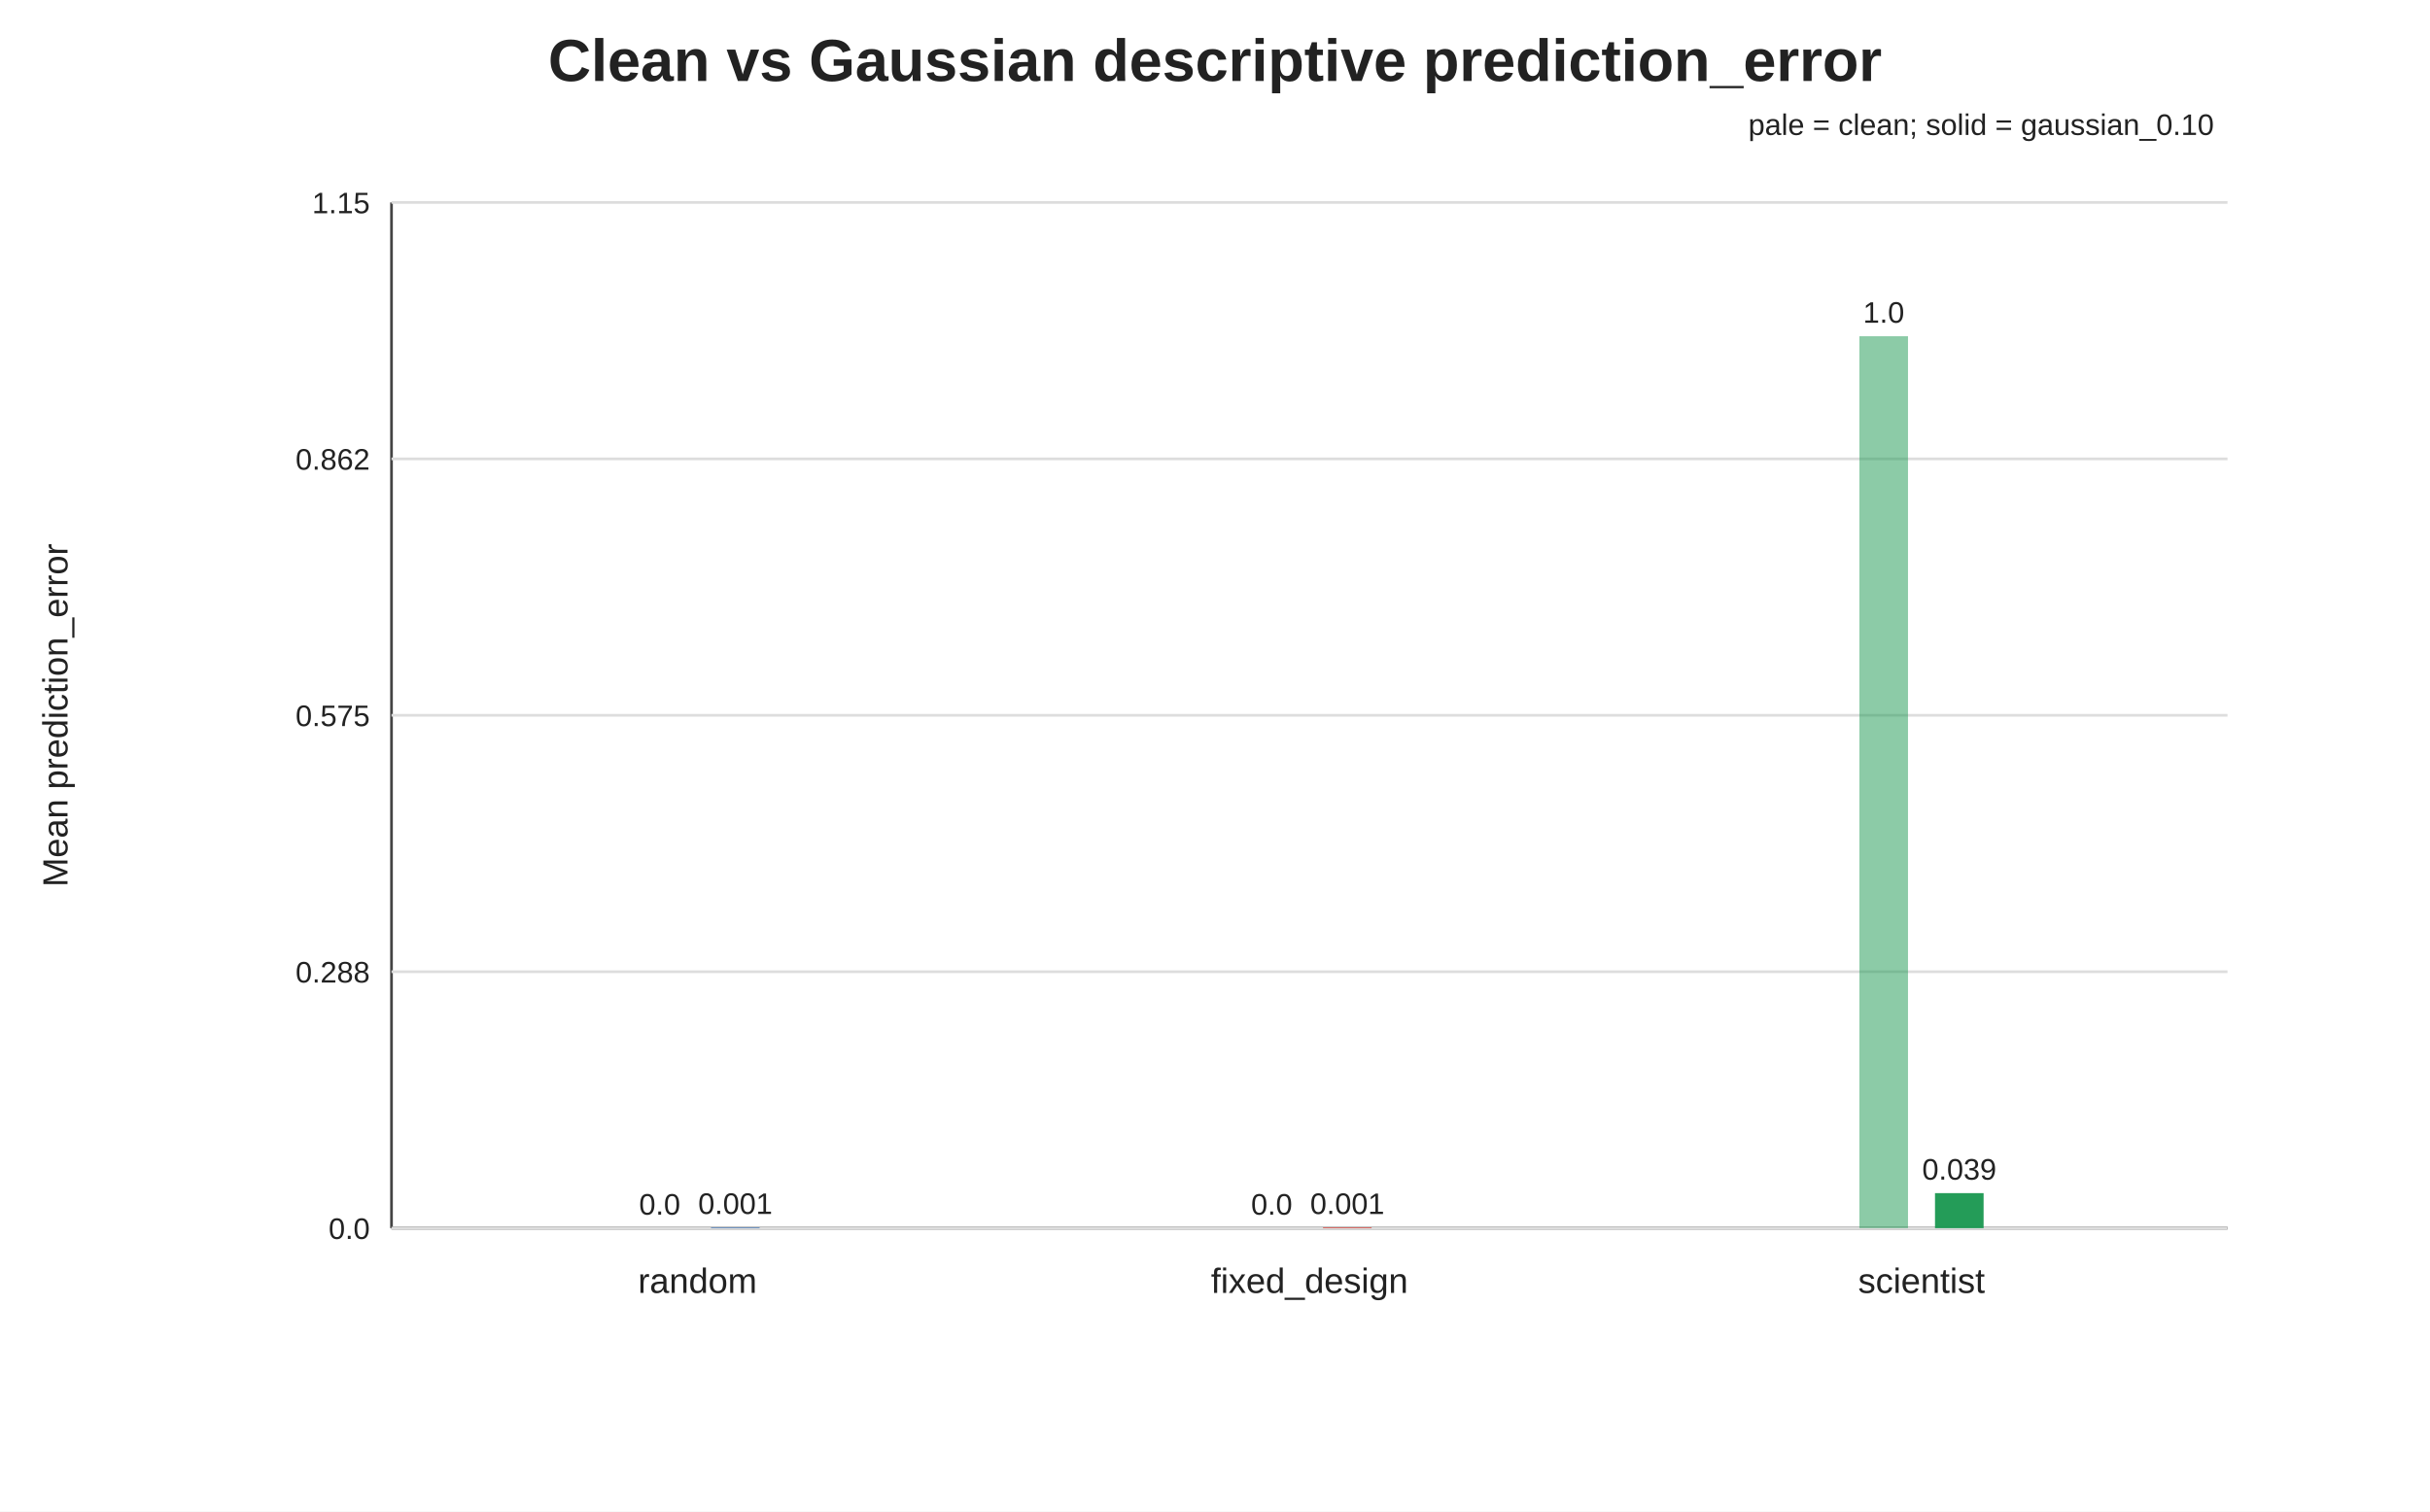
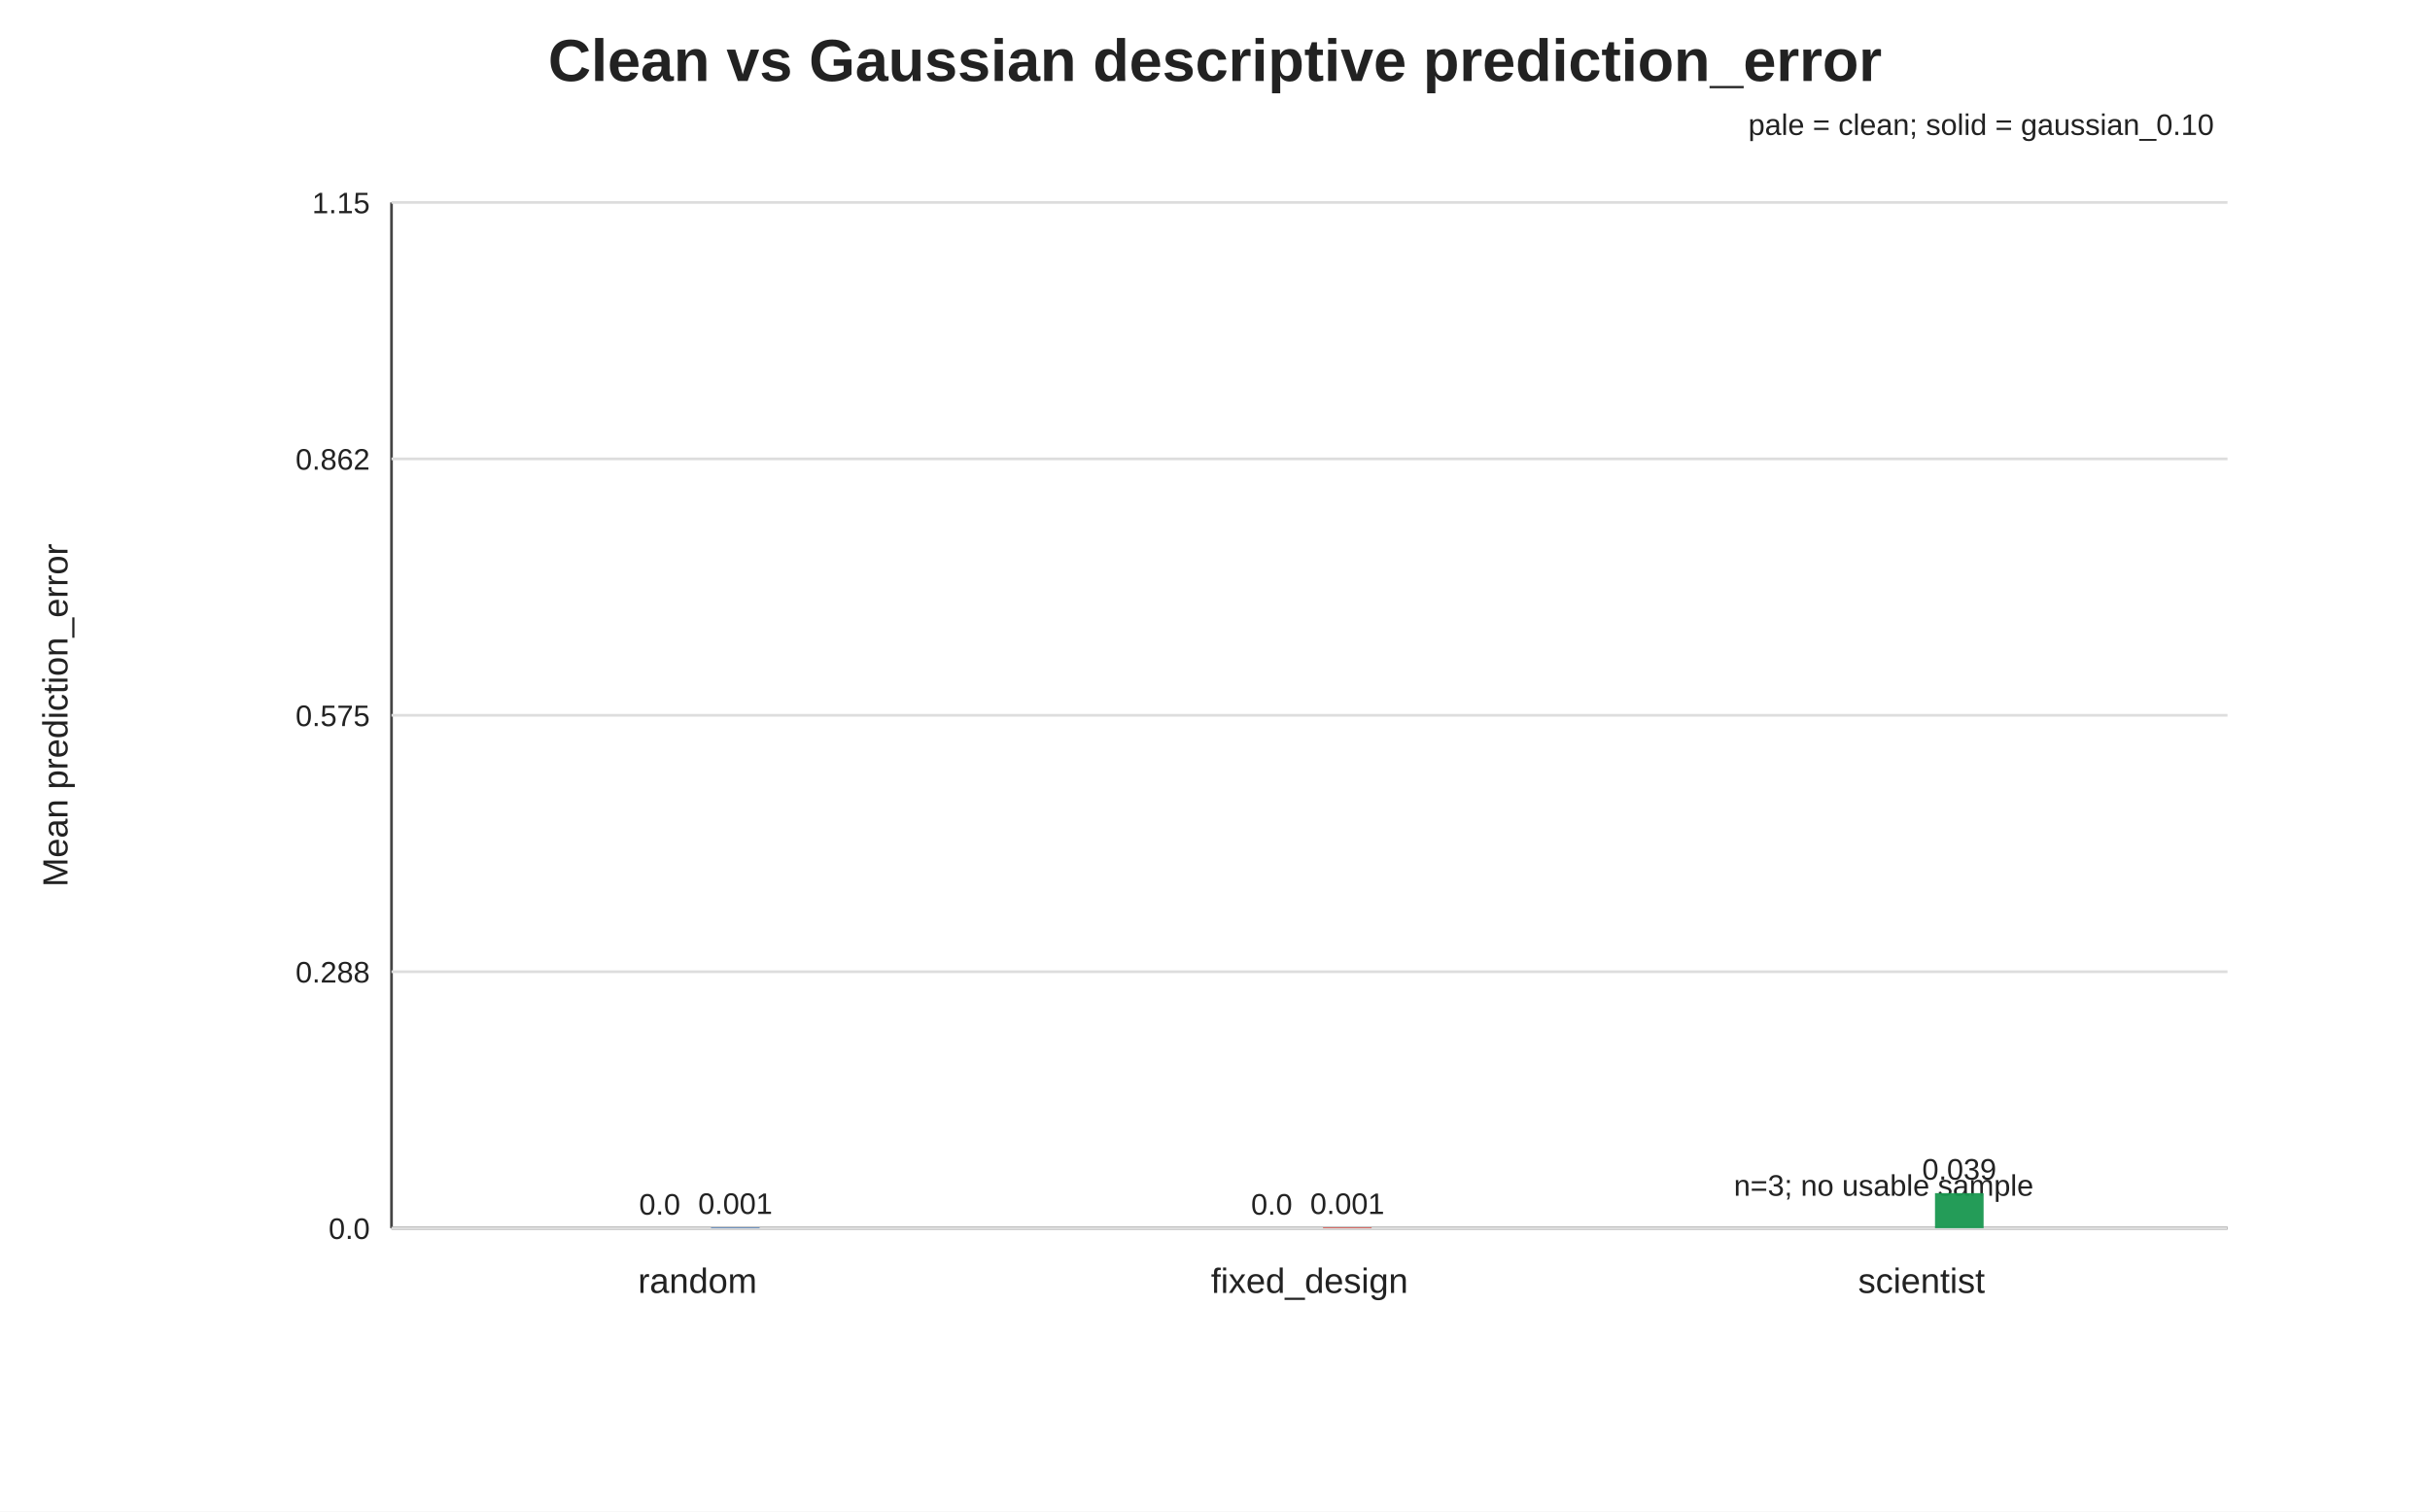
<svg xmlns="http://www.w3.org/2000/svg" width="900" height="560" viewBox="0 0 900 560">
  <rect width="100%" height="100%" fill="white" />
  <style>text{font-family:Arial,sans-serif;fill:#222}.title{font-size:22px;font-weight:bold}.axis{stroke:#444;stroke-width:1}.grid{stroke:#ddd;stroke-width:1}.label{font-size:13px}.small{font-size:11px}</style>
  <text x="450.0" y="30" text-anchor="middle" class="title">Clean vs Gaussian descriptive prediction_error</text>
  <line class="axis" x1="145" y1="455" x2="825" y2="455" />
  <line class="axis" x1="145" y1="75" x2="145" y2="455" />
  <line class="grid" x1="145" y1="455.0" x2="825" y2="455.0" />
  <text class="small" x="137" y="459.0" text-anchor="end">0.0</text>
  <line class="grid" x1="145" y1="360.0" x2="825" y2="360.0" />
  <text class="small" x="137" y="364.0" text-anchor="end">0.288</text>
  <line class="grid" x1="145" y1="265.0" x2="825" y2="265.0" />
  <text class="small" x="137" y="269.0" text-anchor="end">0.575</text>
  <line class="grid" x1="145" y1="170.0" x2="825" y2="170.0" />
  <text class="small" x="137" y="174.0" text-anchor="end">0.862</text>
  <line class="grid" x1="145" y1="75.0" x2="825" y2="75.0" />
  <text class="small" x="137" y="79.0" text-anchor="end">1.15</text>
  <rect x="235.333" y="455" width="18" height="1.5182696172235556e-7" fill="#4575b4" fill-opacity=".5" />
  <text class="small" x="244.333" y="450" text-anchor="middle">0.0</text>
  <rect x="263.333" y="454.731" width="18" height="0.269" fill="#4575b4" fill-opacity=".95" />
  <text class="small" x="272.333" y="449.731" text-anchor="middle">0.001</text>
  <text class="label" x="258.333" y="479" text-anchor="middle">random</text>
  <rect x="462" y="455" width="18" height="1.5182693219907582e-7" fill="#d73027" fill-opacity=".5" />
  <text class="small" x="471" y="450" text-anchor="middle">0.0</text>
  <rect x="490" y="454.753" width="18" height="0.247" fill="#d73027" fill-opacity=".95" />
  <text class="small" x="499" y="449.753" text-anchor="middle">0.001</text>
  <text class="label" x="485.0" y="479" text-anchor="middle">fixed_design</text>
-   <rect x="688.667" y="124.565" width="18" height="330.435" fill="#1a9850" fill-opacity=".5" />
-   <text class="small" x="697.667" y="119.565" text-anchor="middle">1.0</text>
+   <text class="small" x="697.667" y="443" text-anchor="middle">n=3; no usable sample</text>
  <rect x="716.667" y="442.027" width="18" height="12.973" fill="#1a9850" fill-opacity=".95" />
  <text class="small" x="725.667" y="437.027" text-anchor="middle">0.039</text>
  <text class="label" x="711.667" y="479" text-anchor="middle">scientist</text>
  <text class="small" x="820" y="50" text-anchor="end">pale = clean; solid = gaussian_0.10</text>
  <text class="label" transform="translate(25 265.0) rotate(-90)" text-anchor="middle">Mean prediction_error</text>
</svg>
